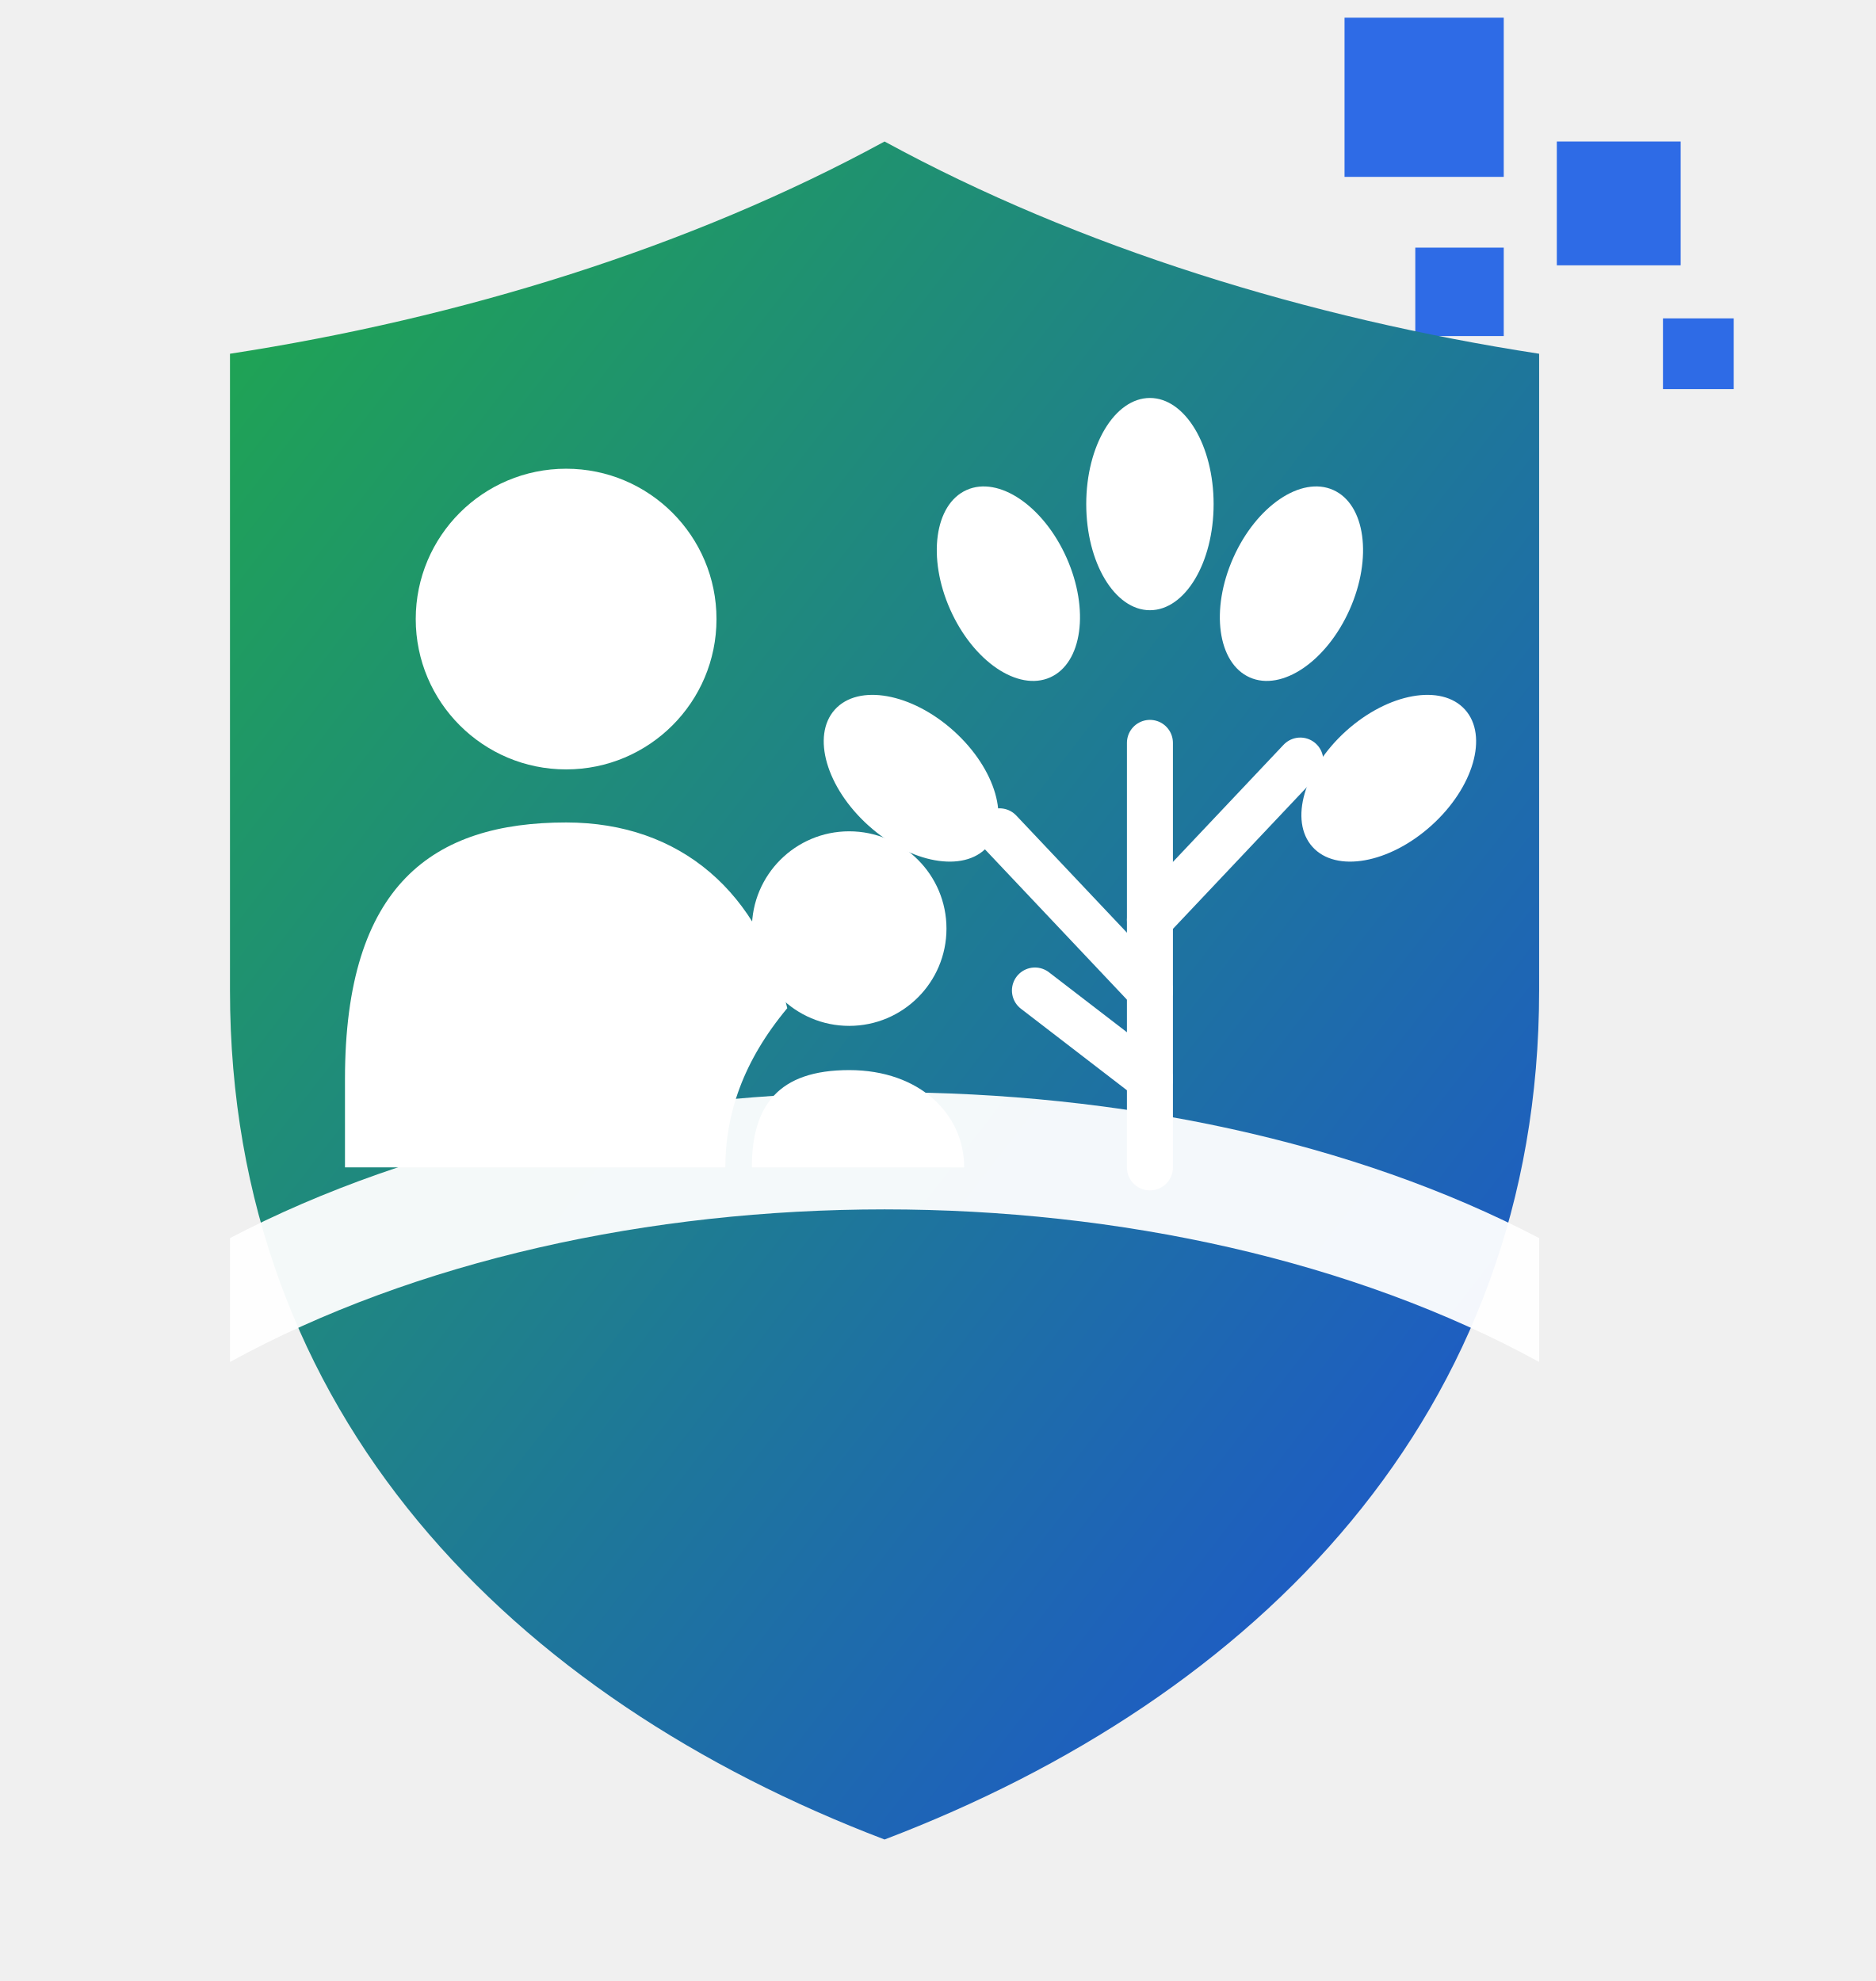
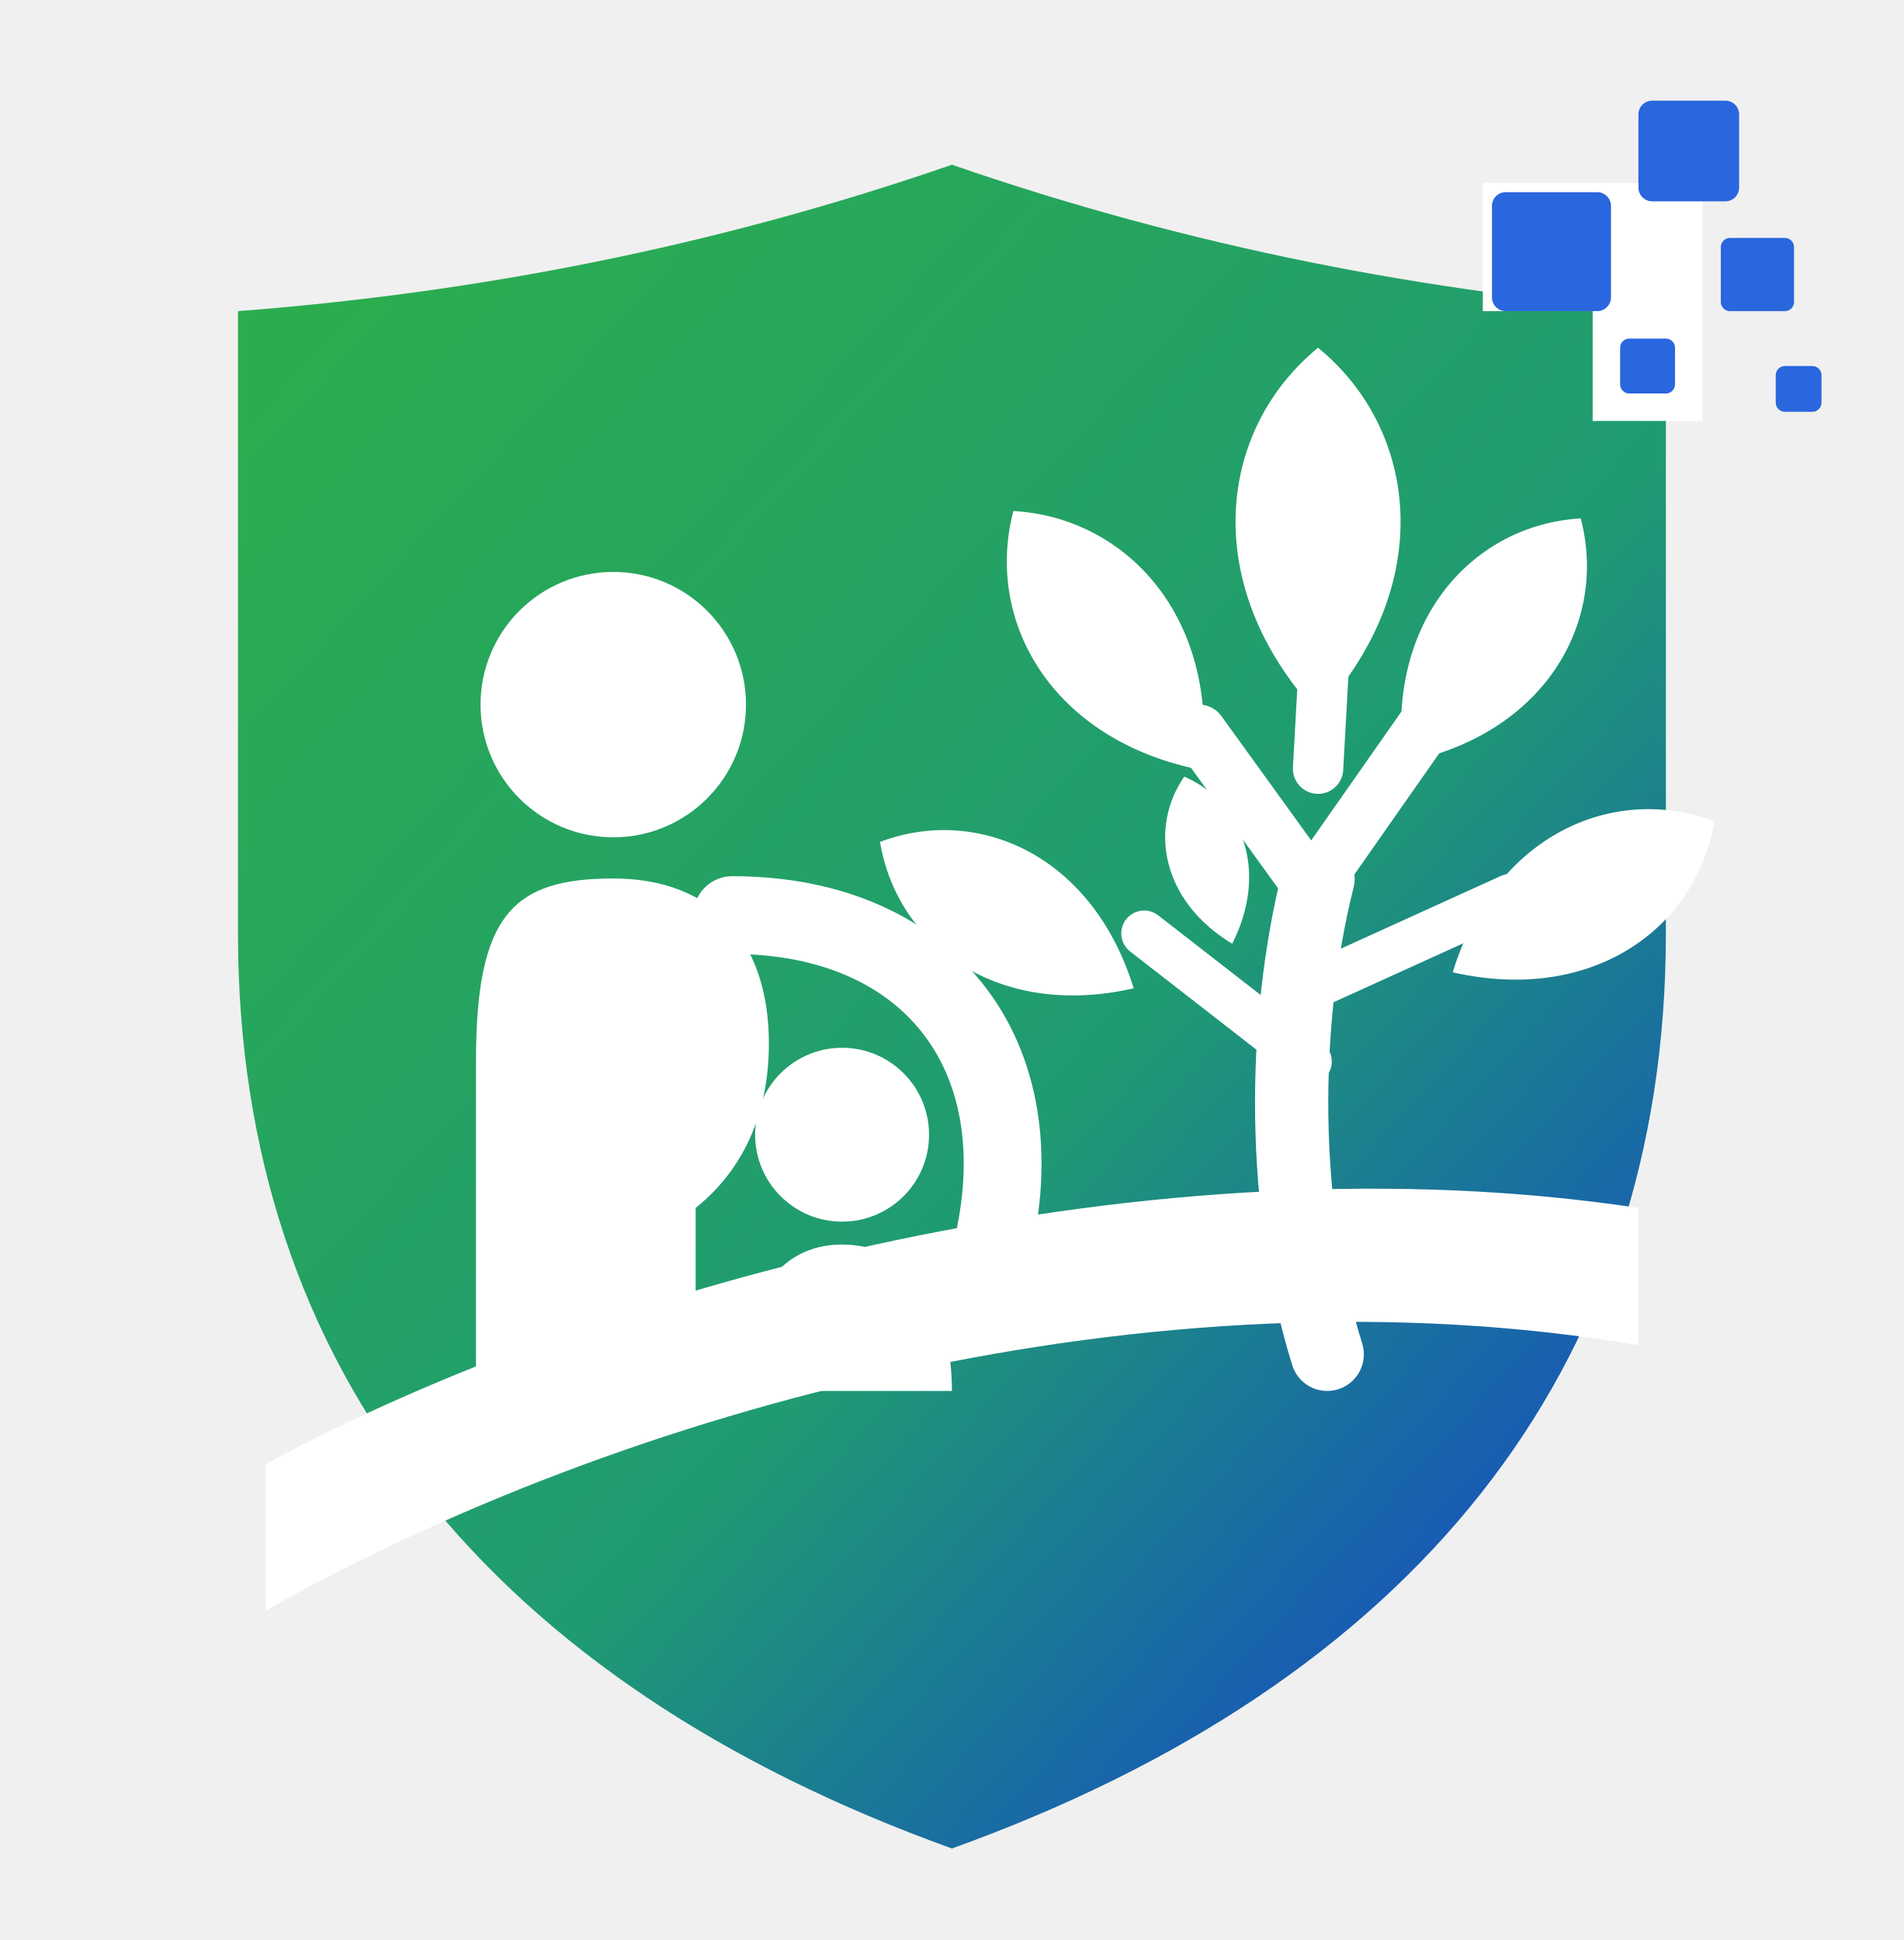
- <svg xmlns="http://www.w3.org/2000/svg" viewBox="0 0 106 112" role="img" aria-label="FutureRoots">
+ <svg xmlns="http://www.w3.org/2000/svg" viewBox="0 0 208 212" role="img" aria-label="FutureRoots">
  <defs>
-     <linearGradient id="frShield" x1="0%" y1="0%" x2="100%" y2="100%">
-       <stop offset="0%" stop-color="#1FA84D" />
-       <stop offset="100%" stop-color="#1E4FD8" />
+     <linearGradient id="frShield" x1="10%" y1="6%" x2="90%" y2="94%">
+       <stop offset="0%" stop-color="#2BAD4F" />
+       <stop offset="58%" stop-color="#1F9B72" />
+       <stop offset="100%" stop-color="#1547C9" />
    </linearGradient>
+     <path id="frLeaf" d="M0 -10 C5.5 -5.5 6.5 3 0 10 C-6.5 3 -5.5 -5.5 0 -10 Z" />
  </defs>
-   <rect x="76" y="1" width="9" height="9" fill="#2E6BE6" />
-   <rect x="88" y="8" width="7" height="7" fill="#2E6BE6" />
-   <rect x="80" y="14" width="5" height="5" fill="#2E6BE6" />
-   <rect x="94" y="18" width="4" height="4" fill="#2E6BE6" />
-   <path d="M50 8 C61 14 74 18 87 20 L87 56 C87 80 71 96 50 104 C29 96 13 80 13 56 L13 20 C26 18 39 14 50 8 Z" fill="url(#frShield)" />
-   <circle cx="32" cy="35" r="8.5" fill="#fff" />
-   <path d="M19.5 66 L19.5 61 C19.5 50 24.5 46.5 32 46.5 C38.5 46.5 43 50.5 44.5 57 C42 60 41 63 41 66 Z" fill="#fff" />
-   <circle cx="48" cy="52.5" r="5.5" fill="#fff" />
-   <path d="M42.5 66 C42.5 62.5 44 60.5 48 60.5 C52 60.5 54.5 63 54.5 66 Z" fill="#fff" />
-   <g stroke="#fff" stroke-width="2.6" stroke-linecap="round" fill="none">
-     <path d="M65 66 L65 42" />
-     <path d="M65 56 L56.5 47" />
-     <path d="M65 52 L73.5 43" />
-     <path d="M65 61 L58.5 56" />
+   <path d="M104 18            C 130 27 156 32 182 34            L 182 102            C 182 150 154 184 104 202            C 54 184 26 150 26 102            L 26 34            C 52 32 78 27 104 18 Z" fill="url(#frShield)" />
+   <path d="M162 20 L186 20 L186 46 L174 46 L174 34 L162 34 Z" fill="#fff" />
+   <g fill="#2A66DD">
+     <rect x="163" y="21" width="13" height="13" rx="1.5" />
+     <rect x="179" y="11" width="11" height="11" rx="1.5" />
+     <rect x="188" y="26" width="8" height="8" rx="1" />
+     <rect x="177" y="37" width="6" height="6" rx="1" />
+     <rect x="194" y="40" width="5" height="5" rx="1" />
+   </g>
+   <circle cx="67" cy="77" r="14.5" fill="#fff" />
+   <path d="M52 152 L52 116 C52 100 56 96 67 96 C78 96 84 103 84 114 C84 122 81 128 76 132 L76 152 Z" fill="#fff" />
+   <path d="M80 100 C102 100 114 116 108 138" stroke="#fff" stroke-width="8.5" stroke-linecap="round" fill="none" />
+   <circle cx="92" cy="124" r="9.5" fill="#fff" />
+   <path d="M81 152 C81 142 85 136 92 136 C99 136 104 142 104 152 Z" fill="#fff" />
+   <g stroke="#fff" stroke-linecap="round" fill="none">
+     <path d="M145 148 C140 132 140 112 144 96" stroke-width="8" />
+     <path d="M144 98 L131 80" stroke-width="6" />
+     <path d="M144 96 L158 76" stroke-width="6" />
+     <path d="M143 116 L125 102" stroke-width="5" />
+     <path d="M143 108 L165 98" stroke-width="5" />
+     <path d="M144 84 L145 66" stroke-width="5.5" />
  </g>
  <g fill="#fff">
-     <ellipse cx="51.5" cy="44" rx="3.6" ry="5.8" transform="rotate(-48 51.5 44)" />
-     <ellipse cx="57" cy="33" rx="3.6" ry="5.8" transform="rotate(-24 57 33)" />
-     <ellipse cx="65" cy="28.5" rx="3.6" ry="6" transform="rotate(0 65 28.5)" />
-     <ellipse cx="73" cy="33" rx="3.6" ry="5.8" transform="rotate(24 73 33)" />
-     <ellipse cx="78.5" cy="44" rx="3.6" ry="5.8" transform="rotate(48 78.5 44)" />
+     <use href="#frLeaf" transform="translate(144 58) scale(2.0)" />
+     <use href="#frLeaf" transform="translate(121 70) rotate(-36) scale(1.75)" />
+     <use href="#frLeaf" transform="translate(163 70) rotate(36) scale(1.65)" />
+     <use href="#frLeaf" transform="translate(110 100) rotate(-60) scale(1.6)" />
+     <use href="#frLeaf" transform="translate(173 98) rotate(60) scale(1.65)" />
+     <use href="#frLeaf" transform="translate(132 94) rotate(-16) scale(0.95)" />
  </g>
-   <path d="M13 70 C34 59 66 59 87 70 L87 77 C66 65.5 34 65.5 13 77 Z" fill="#fff" opacity="0.95" />
+   <path d="M29 160 C66 140 126 124 179 132 L179 147 C126 138 68 154 29 176 Z" fill="#fff" />
</svg>
